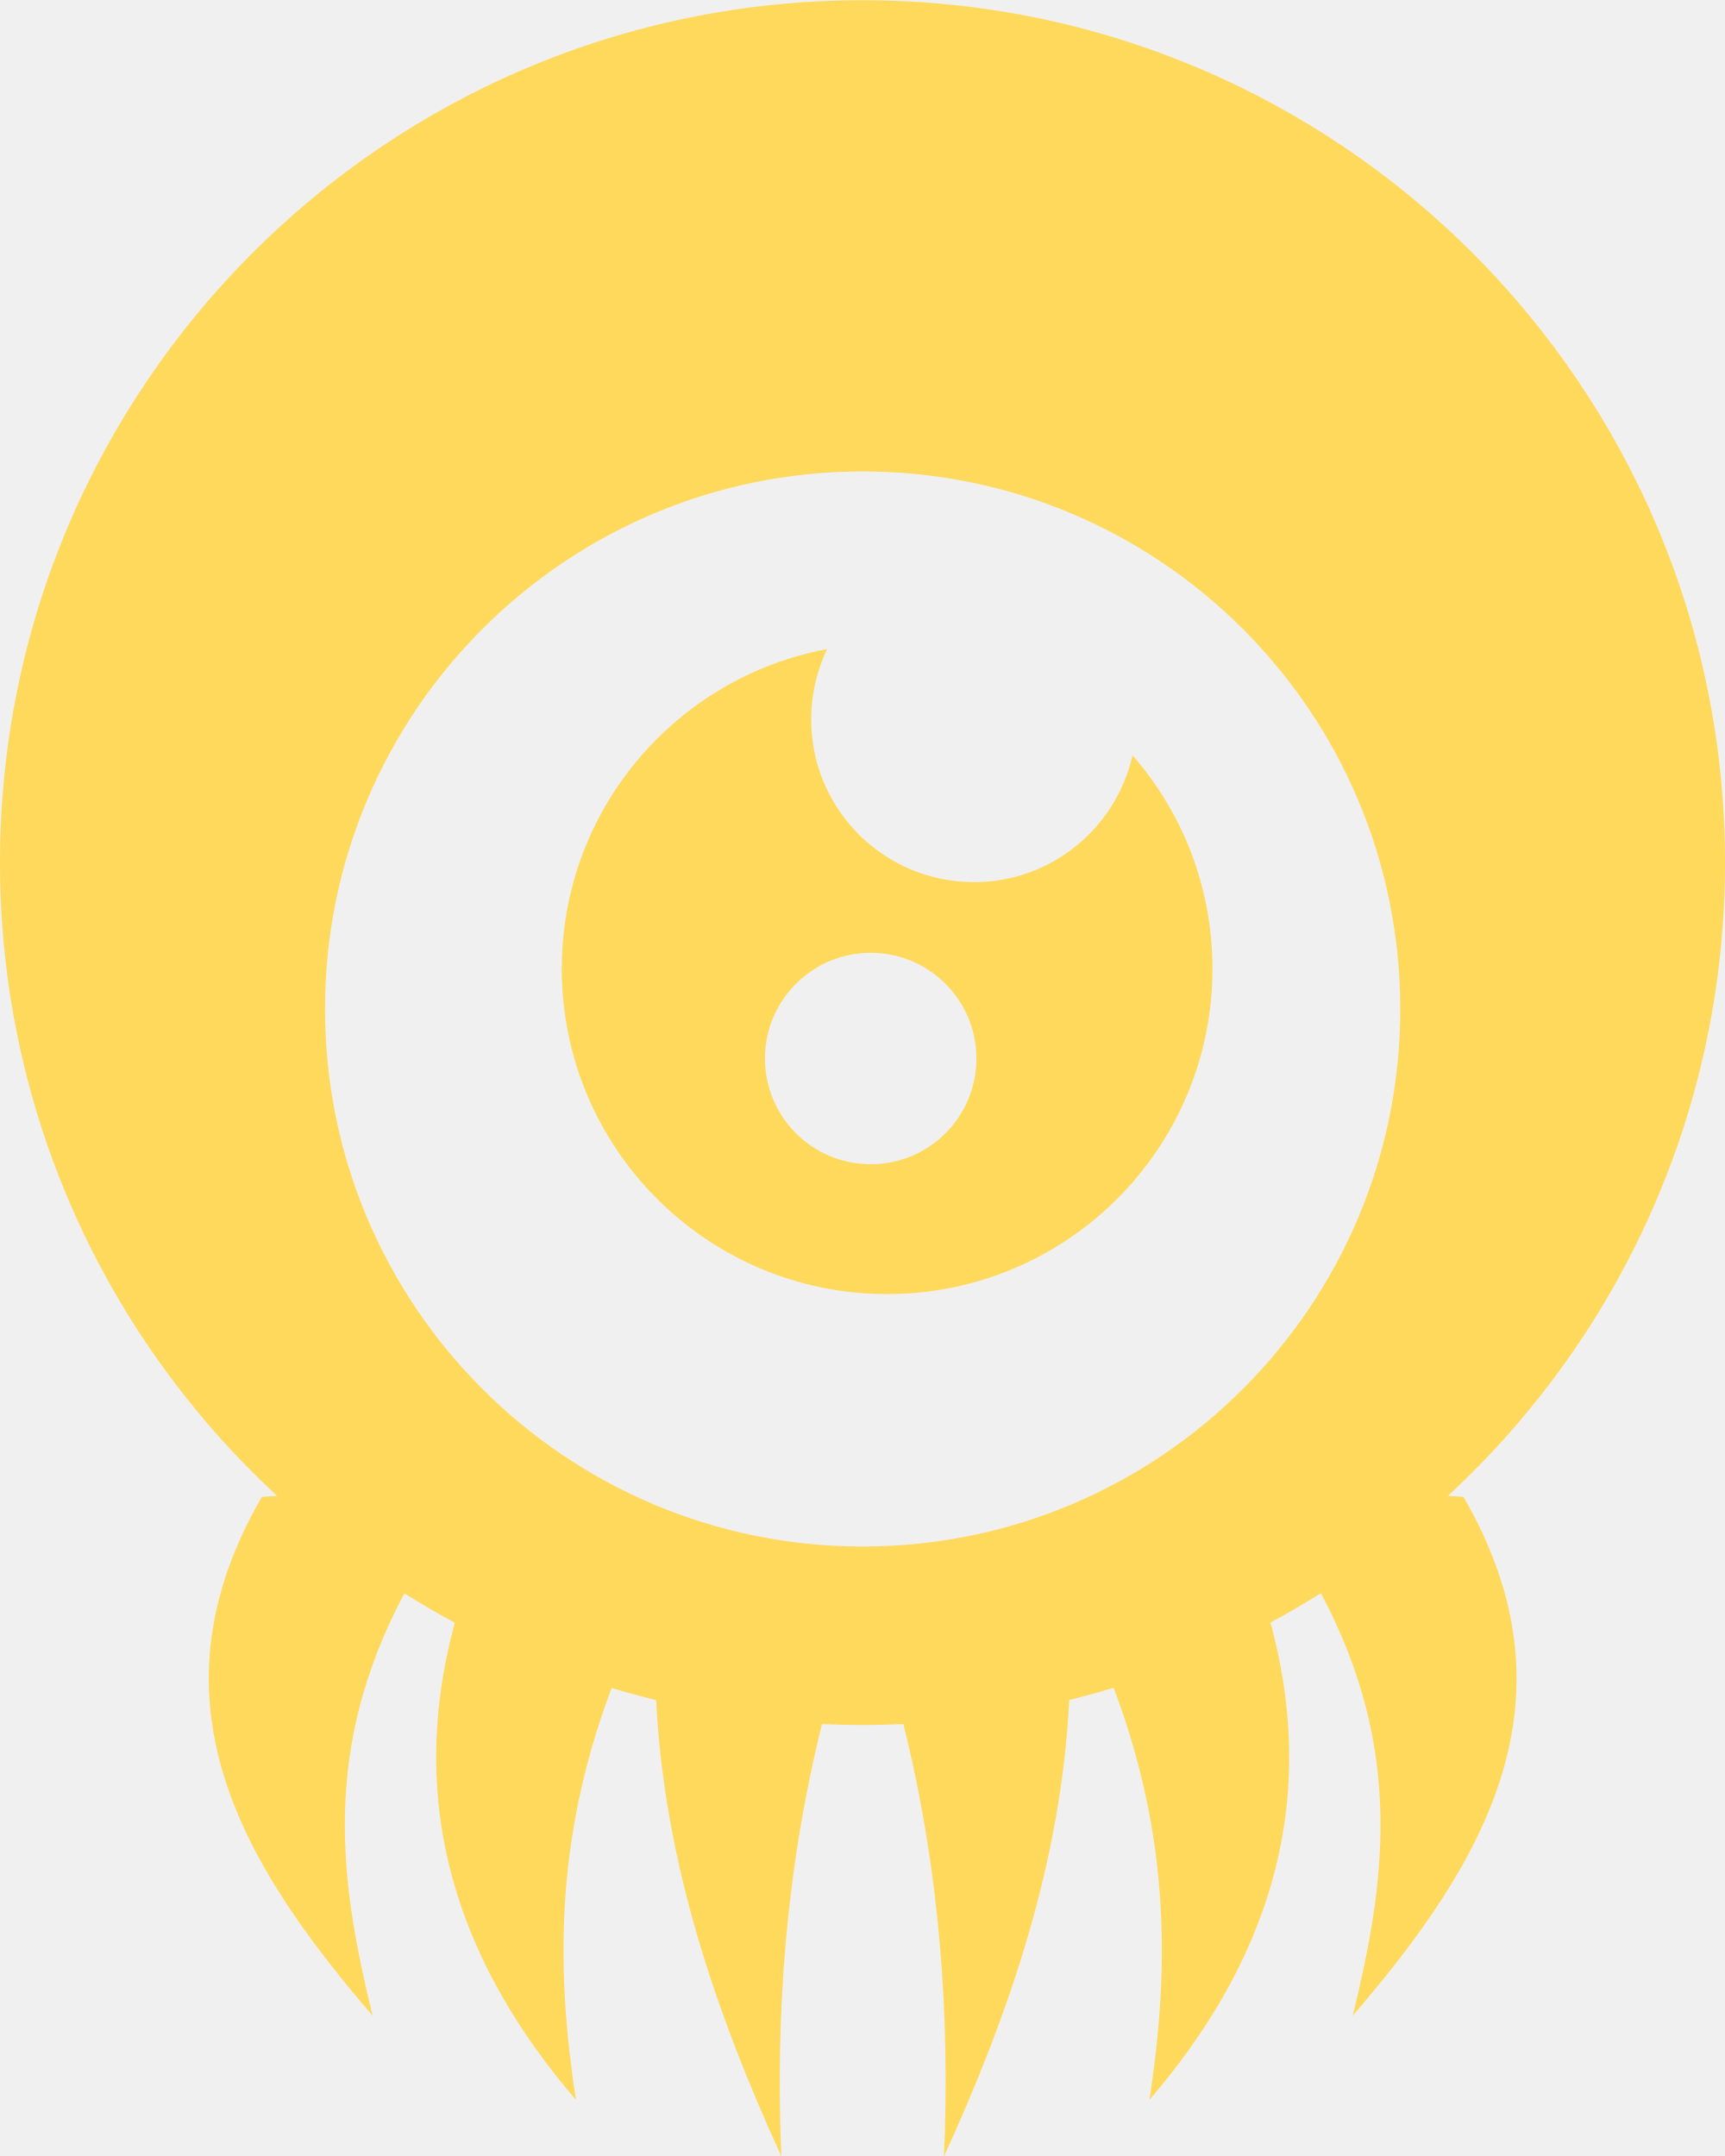
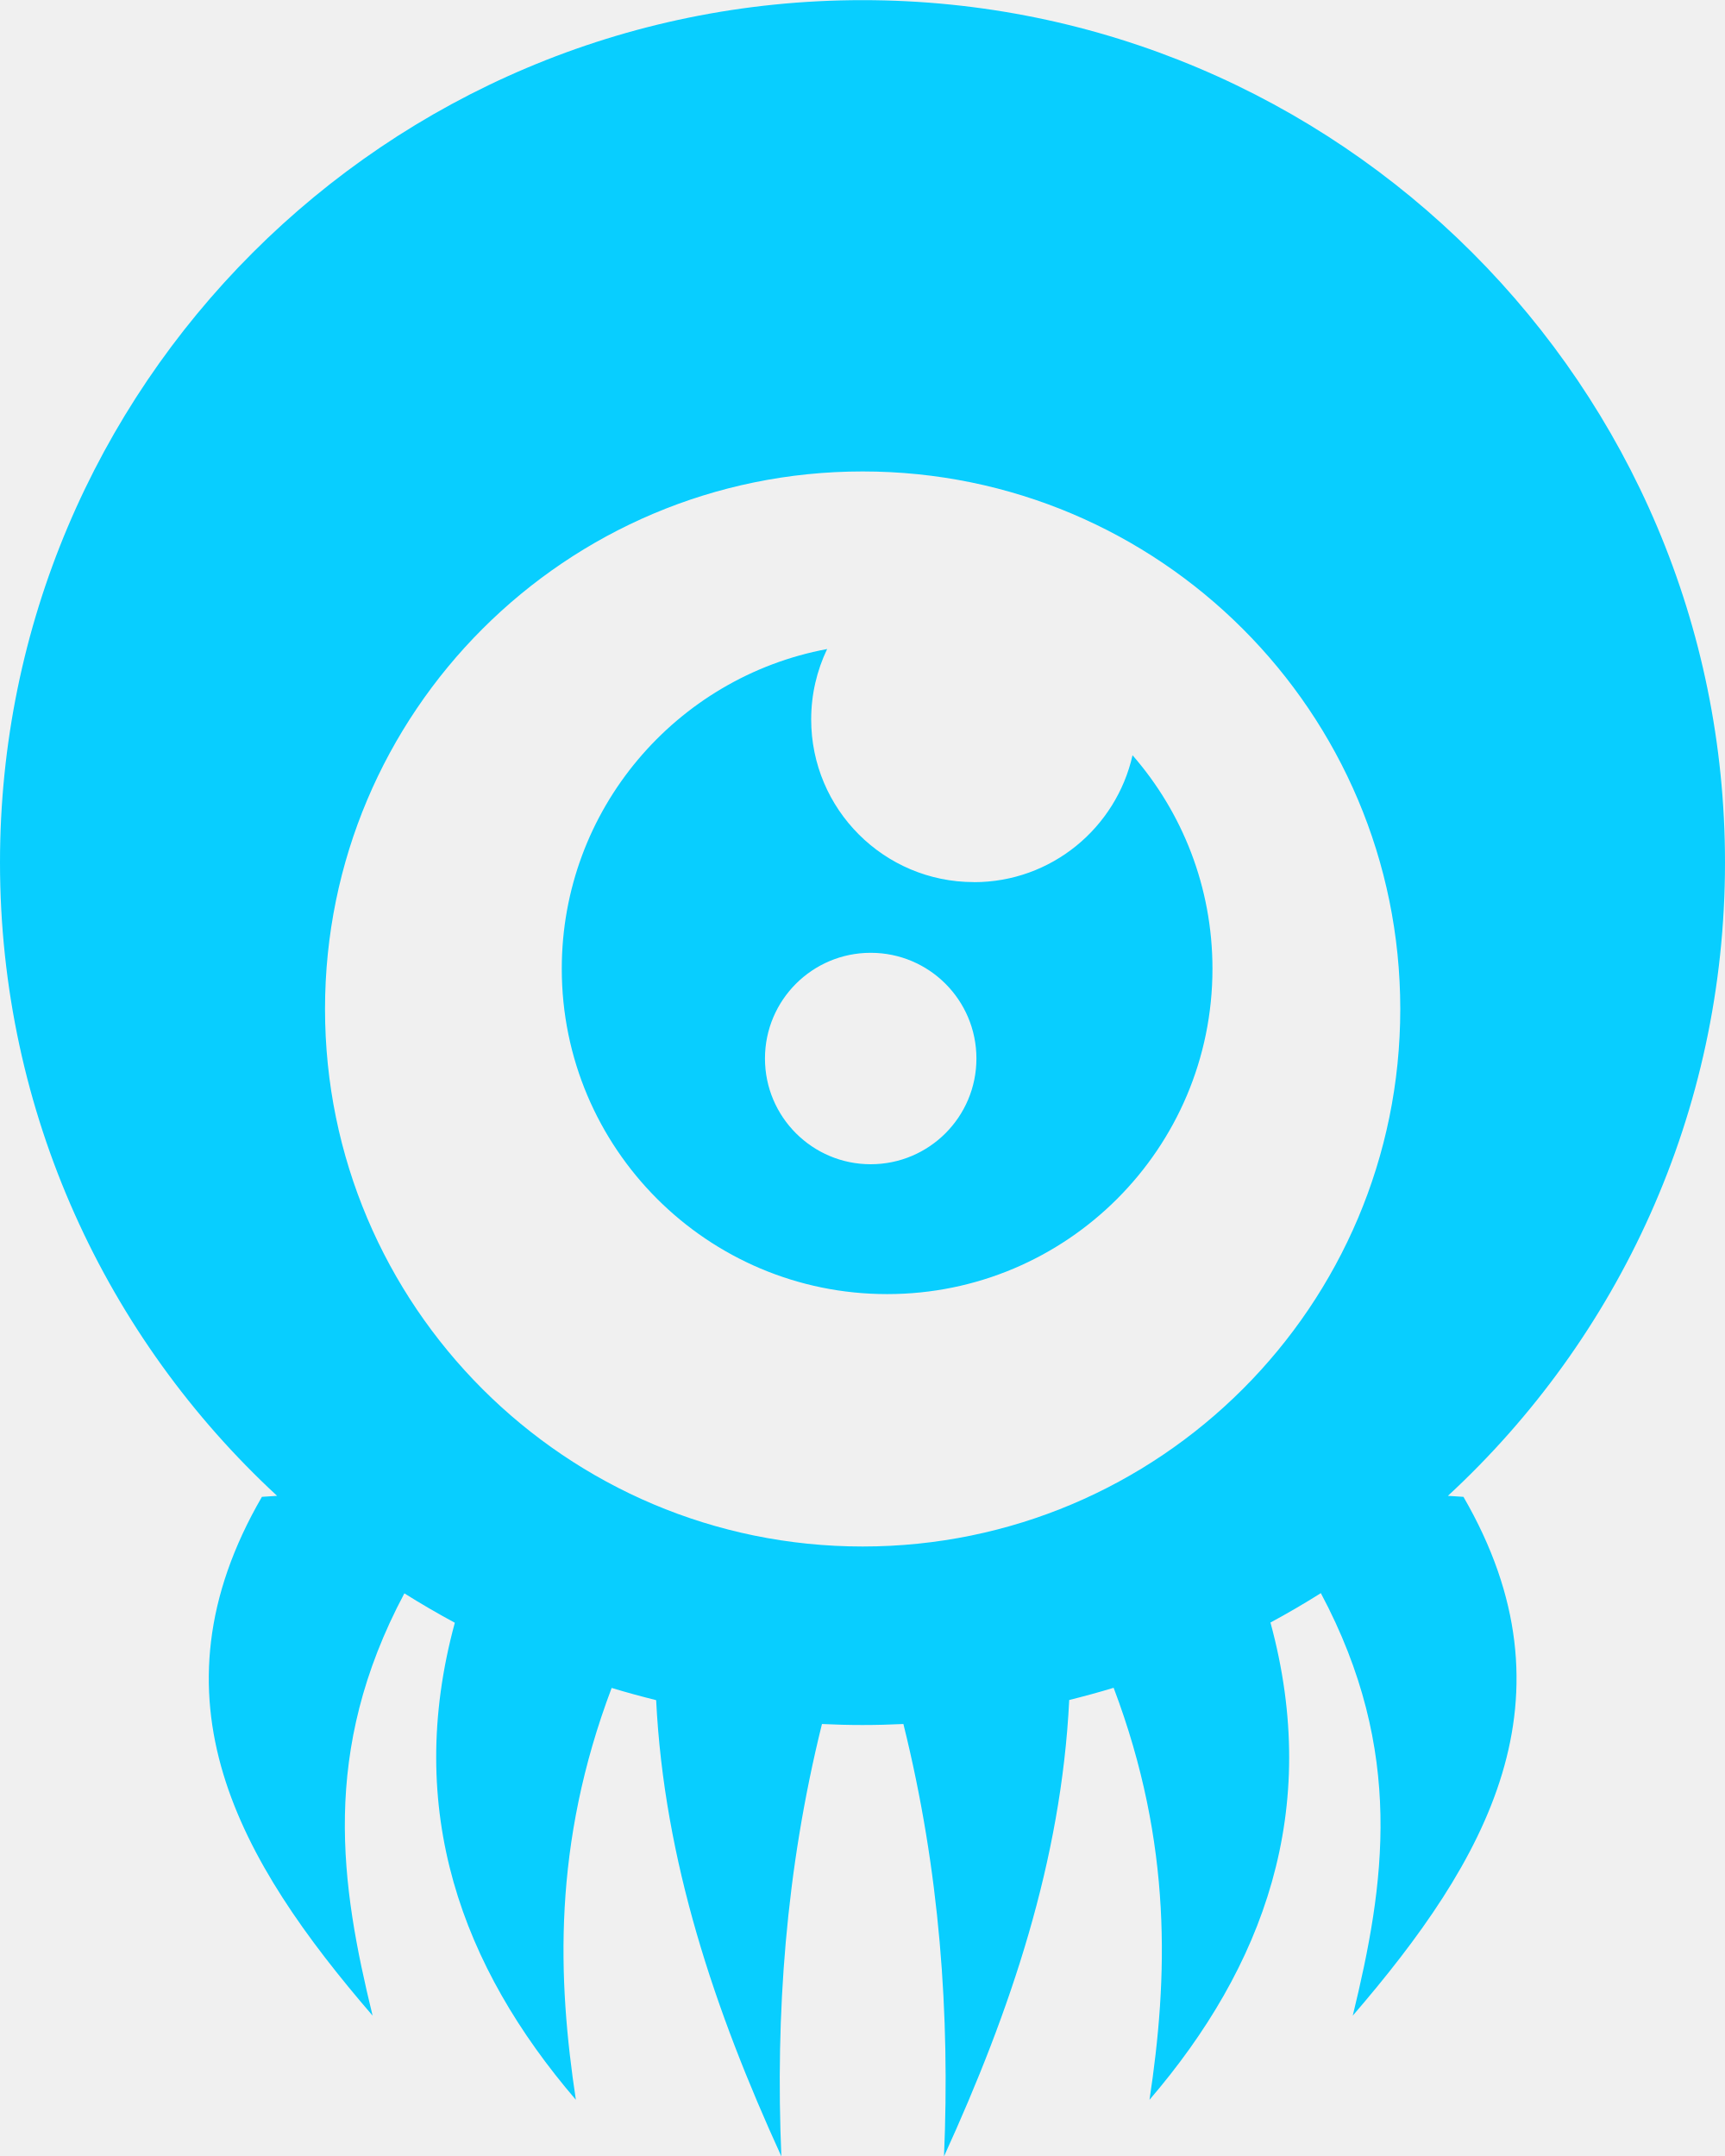
<svg xmlns="http://www.w3.org/2000/svg" width="24" height="30" viewBox="0 0 24 30" fill="none">
-   <path d="M20.146 20.813C22.516 18.621 24 15.485 24 12.002C24 5.375 18.627 0.003 12 0.003C5.373 0.003 0 5.375 0 12.002C0 15.486 1.485 18.622 3.855 20.814L3.644 20.828C2.015 23.638 3.326 25.89 5.184 28.047C4.742 26.233 4.452 24.377 5.626 22.171C5.855 22.315 6.089 22.451 6.328 22.58C5.618 25.194 6.428 27.371 8.012 29.218C7.758 27.54 7.685 25.67 8.51 23.487C8.714 23.55 8.921 23.605 9.129 23.657C9.24 25.893 9.945 27.978 10.871 30.005C10.788 28.033 10.929 26.034 11.436 23.99C11.623 23.998 11.81 24.003 11.999 24.003C12.19 24.003 12.38 23.998 12.569 23.99C13.077 26.034 13.218 28.033 13.134 30.005C14.06 27.977 14.766 25.892 14.876 23.655C15.084 23.603 15.291 23.547 15.494 23.485C16.32 25.668 16.247 27.539 15.993 29.218C17.578 27.371 18.388 25.192 17.676 22.577C17.914 22.449 18.148 22.312 18.377 22.168C19.554 24.376 19.263 26.232 18.821 28.047C20.679 25.89 21.989 23.638 20.361 20.828L20.143 20.814L20.146 20.813ZM4.522 14.04C4.522 9.909 7.871 6.56 12.002 6.56C16.133 6.56 19.482 9.909 19.482 14.04C19.482 18.171 16.132 21.519 12.002 21.519C7.872 21.519 4.522 18.171 4.522 14.04ZM13.549 12.274C12.299 12.274 11.286 11.261 11.286 10.011C11.286 9.66 11.366 9.328 11.508 9.032C9.407 9.423 7.816 11.265 7.816 13.48C7.816 15.981 9.843 18.007 12.343 18.007C14.843 18.007 16.869 15.981 16.869 13.48C16.869 12.343 16.45 11.304 15.757 10.51C15.529 11.52 14.628 12.275 13.55 12.275L13.549 12.274ZM12.114 16.2C11.302 16.2 10.643 15.542 10.643 14.729C10.643 13.917 11.302 13.258 12.114 13.258C12.927 13.258 13.585 13.917 13.585 14.729C13.585 15.542 12.927 16.2 12.114 16.2Z" fill="#FFD95C" />
+   <g clip-path="url(#clip0_10303_539)">
+     <path d="M20.146 20.813C22.516 18.621 24 15.485 24 12.002C24 5.375 18.627 0.002 12 0.002C5.373 0.002 0 5.375 0 12.002C0 15.486 1.485 18.622 3.855 20.814L3.644 20.828C2.015 23.638 3.326 25.89 5.184 28.047C4.742 26.232 4.452 24.377 5.626 22.171C5.855 22.315 6.089 22.451 6.328 22.58C5.618 25.193 6.428 27.371 8.012 29.218C7.758 27.54 7.685 25.67 8.51 23.487C8.714 23.549 8.921 23.605 9.129 23.657C9.24 25.893 9.945 27.978 10.871 30.005C10.788 28.033 10.929 26.034 11.436 23.989C11.623 23.998 11.81 24.003 11.999 24.003C12.19 24.003 12.38 23.998 12.569 23.989C13.077 26.034 13.218 28.033 13.134 30.005C14.06 27.977 14.766 25.892 14.876 23.655C15.084 23.603 15.291 23.547 15.494 23.485C16.32 25.668 16.247 27.538 15.993 29.218C17.578 27.371 18.388 25.192 17.676 22.577C17.914 22.449 18.148 22.312 18.377 22.168C19.554 24.376 19.263 26.231 18.821 28.047C20.679 25.89 21.989 23.638 20.361 20.828L20.143 20.814L20.146 20.813ZM4.522 14.04C4.522 9.909 7.871 6.56 12.002 6.56C16.133 6.56 19.482 9.909 19.482 14.04C19.482 18.171 16.132 21.519 12.002 21.519C7.872 21.519 4.522 18.171 4.522 14.04ZM13.549 12.274C12.299 12.274 11.286 11.26 11.286 10.011C11.286 9.66 11.366 9.328 11.508 9.031C9.407 9.423 7.816 11.265 7.816 13.48C7.816 15.98 9.843 18.007 12.343 18.007C14.843 18.007 16.869 15.98 16.869 13.48C16.869 12.343 16.45 11.304 15.757 10.509C15.529 11.52 14.628 12.275 13.55 12.275L13.549 12.274ZM12.114 16.2C11.302 16.2 10.643 15.541 10.643 14.729C10.643 13.916 11.302 13.258 12.114 13.258C12.927 13.258 13.585 13.916 13.585 14.729C13.585 15.541 12.927 16.2 12.114 16.2Z" fill="#08CEFF" />
+   </g>
+   <defs>
+     <clipPath id="clip0_10303_539">
+       <rect width="24" height="30" fill="white" />
+     </clipPath>
+   </defs>
</svg>
